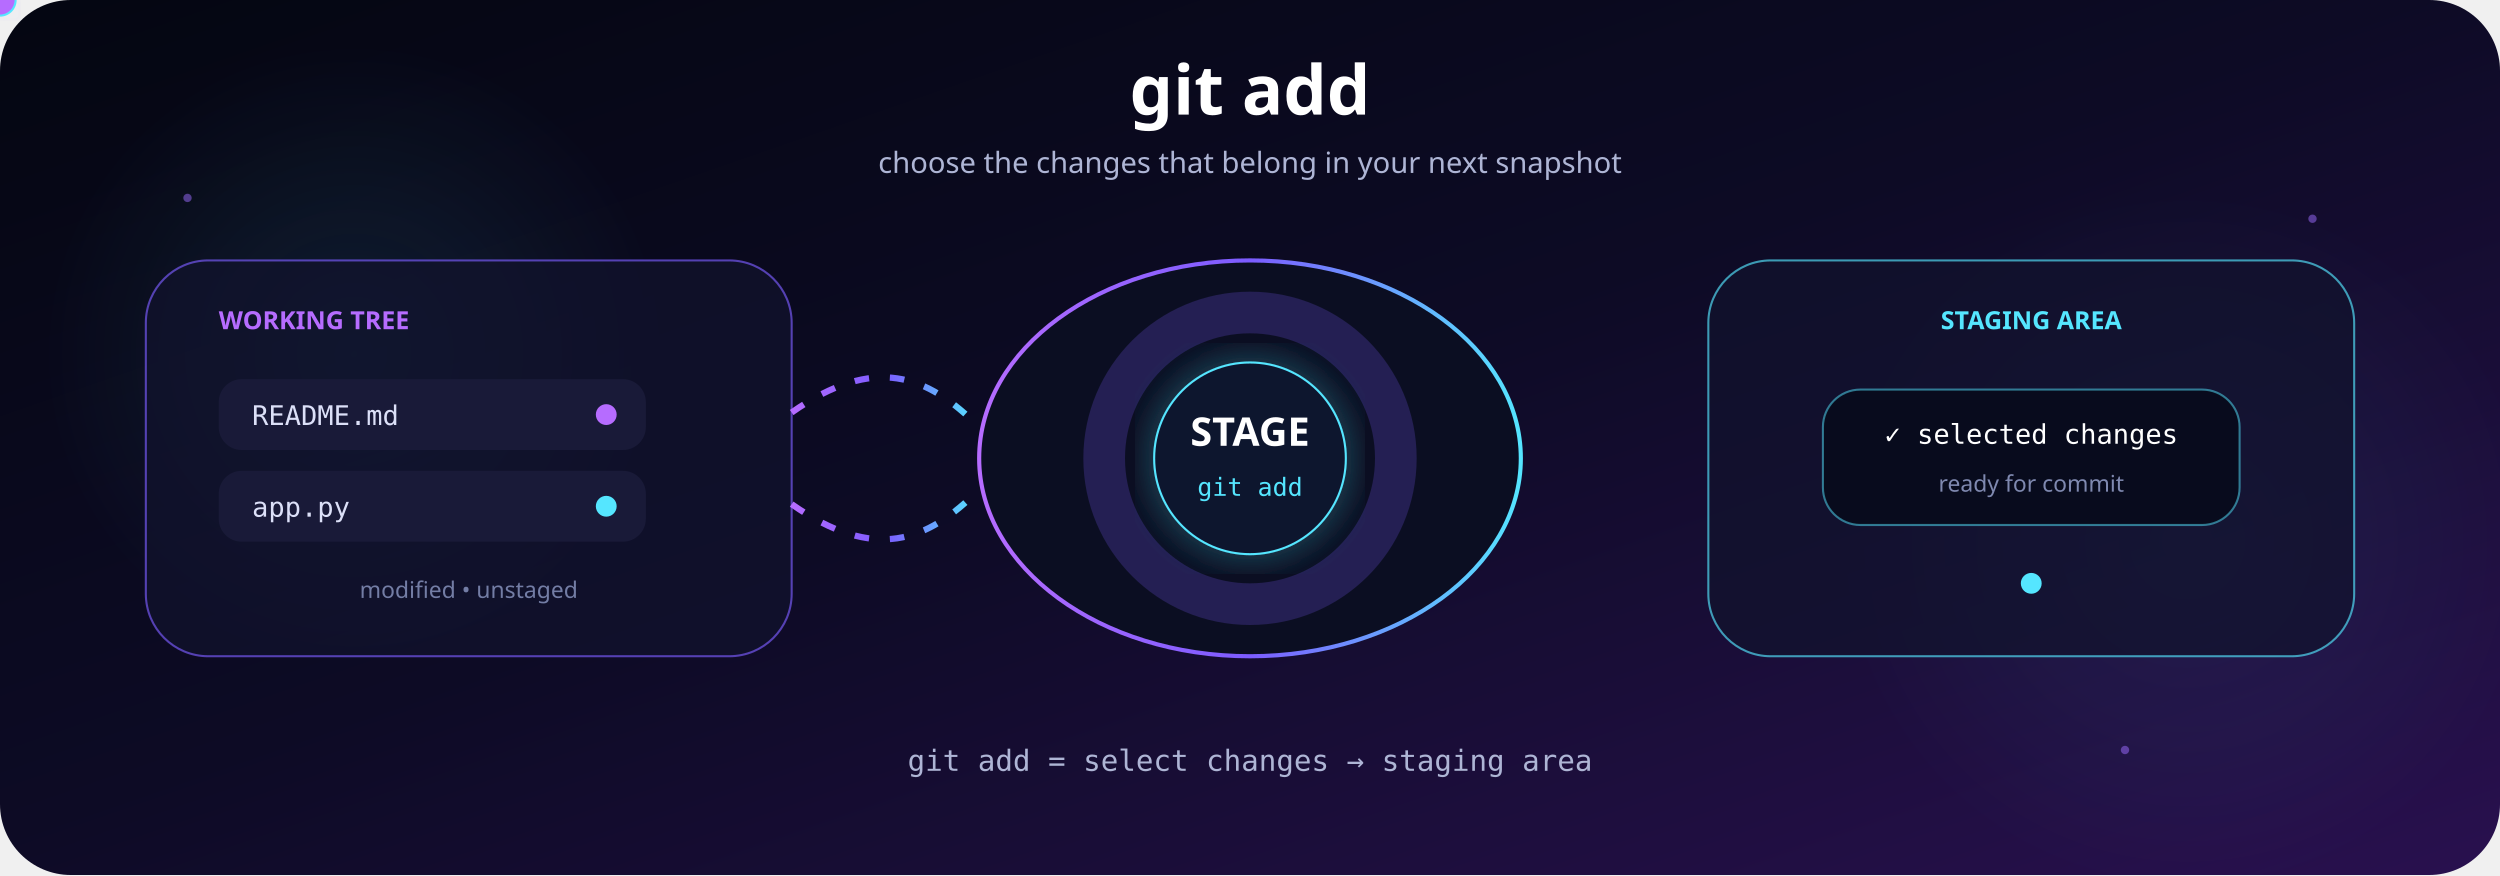
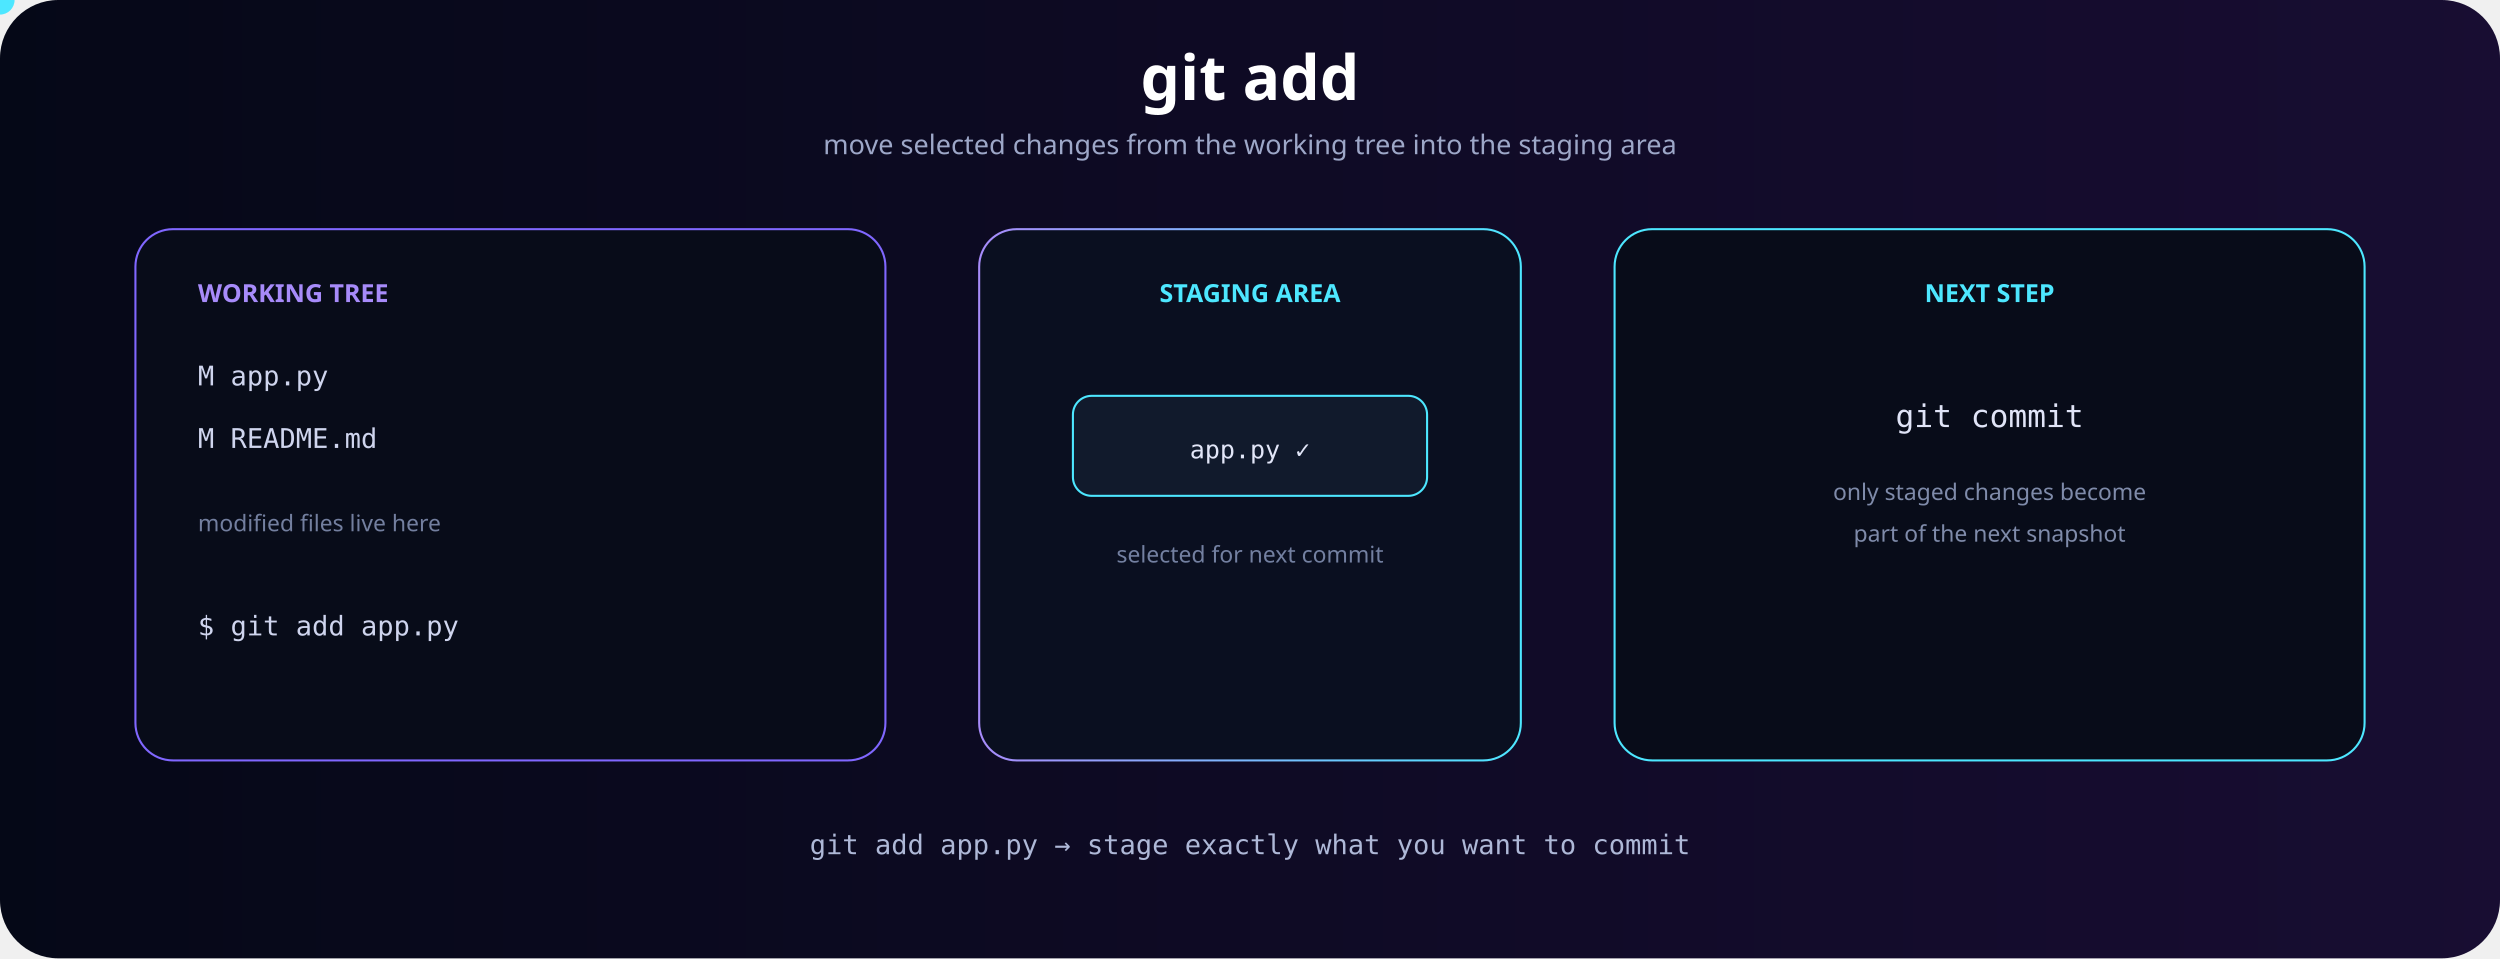
- <svg xmlns="http://www.w3.org/2000/svg" viewBox="0 0 1200 420">
+ <svg xmlns="http://www.w3.org/2000/svg" viewBox="0 0 1200 460">
  <defs>
-     <linearGradient id="bg" x2="1" y2="1">
-       <stop stop-color="#040611" />
-       <stop offset=".48" stop-color="#0D0B25" />
-       <stop offset="1" stop-color="#29104F" />
+     <linearGradient id="b">
+       <stop stop-color="#050817" />
+       <stop offset="1" stop-color="#180d32" />
    </linearGradient>
-     <linearGradient id="neon">
-       <stop stop-color="#B66CFF" />
-       <stop offset=".5" stop-color="#7C5CFF" />
-       <stop offset="1" stop-color="#55E6FF" />
+     <linearGradient id="g">
+       <stop stop-color="#a78bfa" />
+       <stop offset="1" stop-color="#4de7ff" />
    </linearGradient>
-     <radialGradient id="orb">
-       <stop stop-color="#55E6FF" stop-opacity=".45" />
-       <stop offset="1" stop-color="#55E6FF" stop-opacity="0" />
-     </radialGradient>
-     <filter id="glow">
-       <feGaussianBlur stdDeviation="8" result="b" />
-       <feMerge>
-         <feMergeNode in="b" />
-         <feMergeNode in="SourceGraphic" />
-       </feMerge>
-     </filter>
  </defs>
-   <rect width="1200" height="420" rx="34" fill="url(#bg)" />
-   <circle cx="170" cy="170" r="150" fill="url(#orb)" opacity=".22">
-     <animate attributeName="r" values="120;170;120" dur="5s" repeatCount="indefinite" />
-   </circle>
-   <circle cx="1050" cy="260" r="170" fill="url(#orb)" opacity=".16">
-     <animate attributeName="r" values="140;190;140" dur="6s" repeatCount="indefinite" />
-   </circle>
-   <g fill="#9B6CFF" opacity=".5">
-     <circle cx="90" cy="95" r="2">
-       <animate attributeName="cy" values="95;75;95" dur="3s" repeatCount="indefinite" />
-     </circle>
-     <circle cx="1110" cy="105" r="2">
-       <animate attributeName="cx" values="1110;1140;1110" dur="4s" repeatCount="indefinite" />
-     </circle>
-     <circle cx="1020" cy="360" r="2">
-       <animate attributeName="cy" values="360;335;360" dur="3.5s" repeatCount="indefinite" />
+   <rect width="1200" height="460" rx="28" fill="url(#b)" />
+   <text x="600" y="48" text-anchor="middle" fill="white" font-family="system-ui" font-size="30" font-weight="800">git add</text>
+   <text x="600" y="74" text-anchor="middle" fill="#9da7c8" font-family="system-ui" font-size="13">move selected changes from the working tree into the staging area</text>
+   <rect x="65" y="110" width="360" height="255" rx="18" fill="#080c19" stroke="#8067ff" />
+   <text x="95" y="145" fill="#a78bfa" font-family="system-ui" font-size="12" font-weight="800">WORKING TREE</text>
+   <text x="95" y="185" fill="#cfd5ee" font-family="monospace" font-size="13">M  app.py</text>
+   <text x="95" y="215" fill="#cfd5ee" font-family="monospace" font-size="13">M  README.md</text>
+   <text x="95" y="255" fill="#737f9f" font-family="system-ui" font-size="11">modified files live here</text>
+   <text x="95" y="305" fill="#cfd5ee" font-family="monospace" font-size="13">$ git add app.py</text>
+   <rect x="470" y="110" width="260" height="255" rx="18" fill="#0a0f20" stroke="url(#g)" />
+   <text x="600" y="145" text-anchor="middle" fill="#4de7ff" font-family="system-ui" font-size="12" font-weight="800">STAGING AREA</text>
+   <rect x="515" y="190" width="170" height="48" rx="9" fill="#111a2c" stroke="#4de7ff" />
+   <text x="600" y="220" text-anchor="middle" fill="#e2e6f8" font-family="monospace" font-size="12">app.py ✓</text>
+   <text x="600" y="270" text-anchor="middle" fill="#7380a1" font-family="system-ui" font-size="11">selected for next commit</text>
+   <g>
+     <path d="M425 200H470" stroke="url(#g)" stroke-width="3" stroke-dasharray="8 9" />
+     <circle r="7" fill="#4de7ff">
+       <animateMotion dur="1s" repeatCount="indefinite" path="M425 200H470" />
    </circle>
  </g>
-   <text x="600" y="55" text-anchor="middle" fill="#fff" font-family="system-ui" font-size="33" font-weight="850">git add</text>
-   <text x="600" y="83" text-anchor="middle" fill="#AEB5D5" font-family="system-ui" font-size="14">choose the changes that belong in your next snapshot</text>
-   <g font-family="system-ui">
-     <rect x="70" y="125" width="310" height="190" rx="30" fill="#11132D" fill-opacity=".72" stroke="#7C5CFF" stroke-opacity=".65" />
-     <text x="105" y="158" fill="#B66CFF" font-size="12" font-weight="800">WORKING TREE</text>
-     <g font-family="monospace" font-size="13">
-       <rect x="105" y="182" width="205" height="34" rx="11" fill="#191A38" />
-       <text x="121" y="204" fill="#DCE0F8">README.md</text>
-       <circle cx="291" cy="199" r="5" fill="#B66CFF" />
-       <rect x="105" y="226" width="205" height="34" rx="11" fill="#191A38" />
-       <text x="121" y="248" fill="#DCE0F8">app.py</text>
-       <circle cx="291" cy="243" r="5" fill="#55E6FF" />
-     </g>
-     <text x="225" y="287" text-anchor="middle" fill="#737DA5" font-size="11">modified • unstaged</text>
-     <rect x="470" y="125" width="260" height="190" rx="130" fill="#0B0E22" stroke="url(#neon)" stroke-width="2" />
-     <circle cx="600" cy="220" r="70" fill="none" stroke="#7C5CFF" stroke-opacity=".22" stroke-width="20">
-       <animate attributeName="r" values="58;76;58" dur="2.4s" repeatCount="indefinite" />
-     </circle>
-     <circle cx="600" cy="220" r="46" fill="#11142F" stroke="#55E6FF" filter="url(#glow)" />
-     <text x="600" y="214" text-anchor="middle" fill="#fff" font-size="19" font-weight="850">STAGE</text>
-     <text x="600" y="238" text-anchor="middle" fill="#55E6FF" font-family="monospace" font-size="12">git add</text>
-     <g filter="url(#glow)">
-       <circle r="8" fill="#55E6FF">
-         <animateMotion dur="1.2s" repeatCount="indefinite" path="M380 198 C420 170 445 180 470 205" />
-       </circle>
-       <circle r="7" fill="#B66CFF">
-         <animateMotion dur="1.5s" begin=".45s" repeatCount="indefinite" path="M380 242 C420 270 445 260 470 235" />
-       </circle>
-     </g>
-     <path d="M380 198 C420 170 445 180 470 205 M380 242 C420 270 445 260 470 235" fill="none" stroke="url(#neon)" stroke-width="3" stroke-dasharray="7 10">
-       <animate attributeName="stroke-dashoffset" from="0" to="-34" dur=".8s" repeatCount="indefinite" />
-     </path>
-     <rect x="820" y="125" width="310" height="190" rx="30" fill="#11132D" fill-opacity=".72" stroke="#55E6FF" stroke-opacity=".65" />
-     <text x="975" y="158" text-anchor="middle" fill="#55E6FF" font-size="12" font-weight="800">STAGING AREA</text>
-     <rect x="875" y="187" width="200" height="65" rx="18" fill="#080B1D" stroke="#55E6FF" stroke-opacity=".5" />
-     <text x="975" y="213" text-anchor="middle" fill="#fff" font-family="monospace" font-size="13">✓ selected changes</text>
-     <text x="975" y="236" text-anchor="middle" fill="#7F89B0" font-size="11">ready for commit</text>
-     <circle cx="975" cy="280" r="5" fill="#55E6FF">
-       <animate attributeName="r" values="4;8;4" dur="1.6s" repeatCount="indefinite" />
-     </circle>
-   </g>
-   <text x="600" y="370" text-anchor="middle" fill="#AEB5D5" font-family="monospace" font-size="14">git add = select changes → staging area</text>
+   <rect x="775" y="110" width="360" height="255" rx="18" fill="#080c19" stroke="#4de7ff" />
+   <text x="955" y="145" text-anchor="middle" fill="#4de7ff" font-family="system-ui" font-size="12" font-weight="800">NEXT STEP</text>
+   <text x="955" y="205" text-anchor="middle" fill="#e0e4f7" font-family="monospace" font-size="15">git commit</text>
+   <text x="955" y="240" text-anchor="middle" fill="#7f8baa" font-family="system-ui" font-size="11">only staged changes become</text>
+   <text x="955" y="260" text-anchor="middle" fill="#7f8baa" font-family="system-ui" font-size="11">part of the next snapshot</text>
+   <text x="600" y="410" text-anchor="middle" fill="#aeb8d7" font-family="monospace" font-size="13">git add app.py → stage exactly what you want to commit</text>
</svg>
